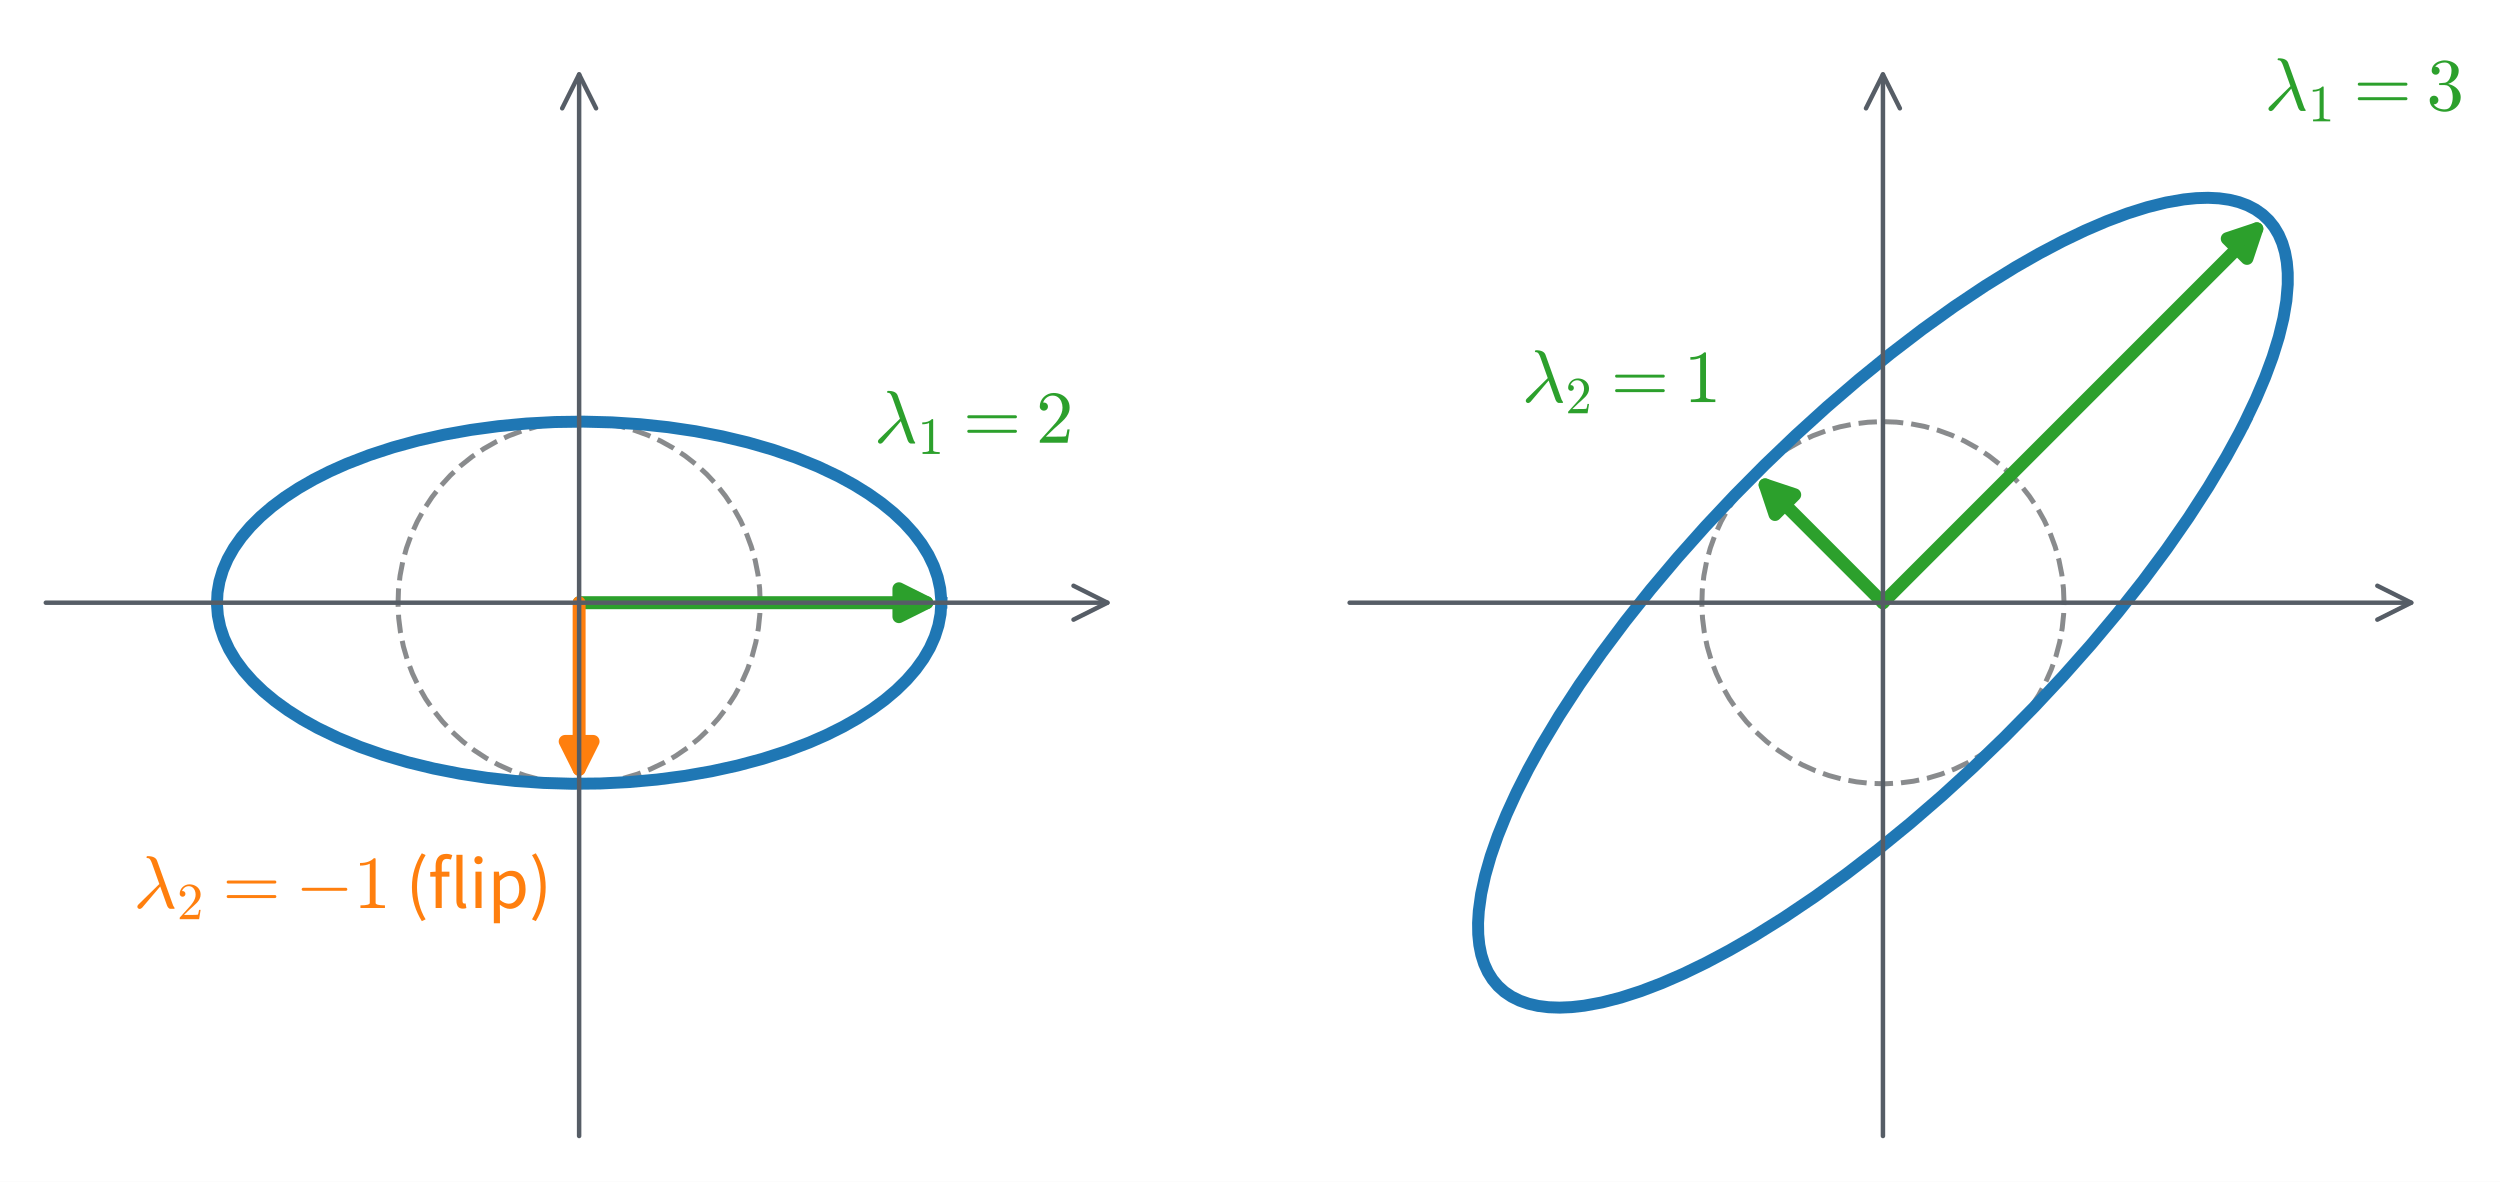
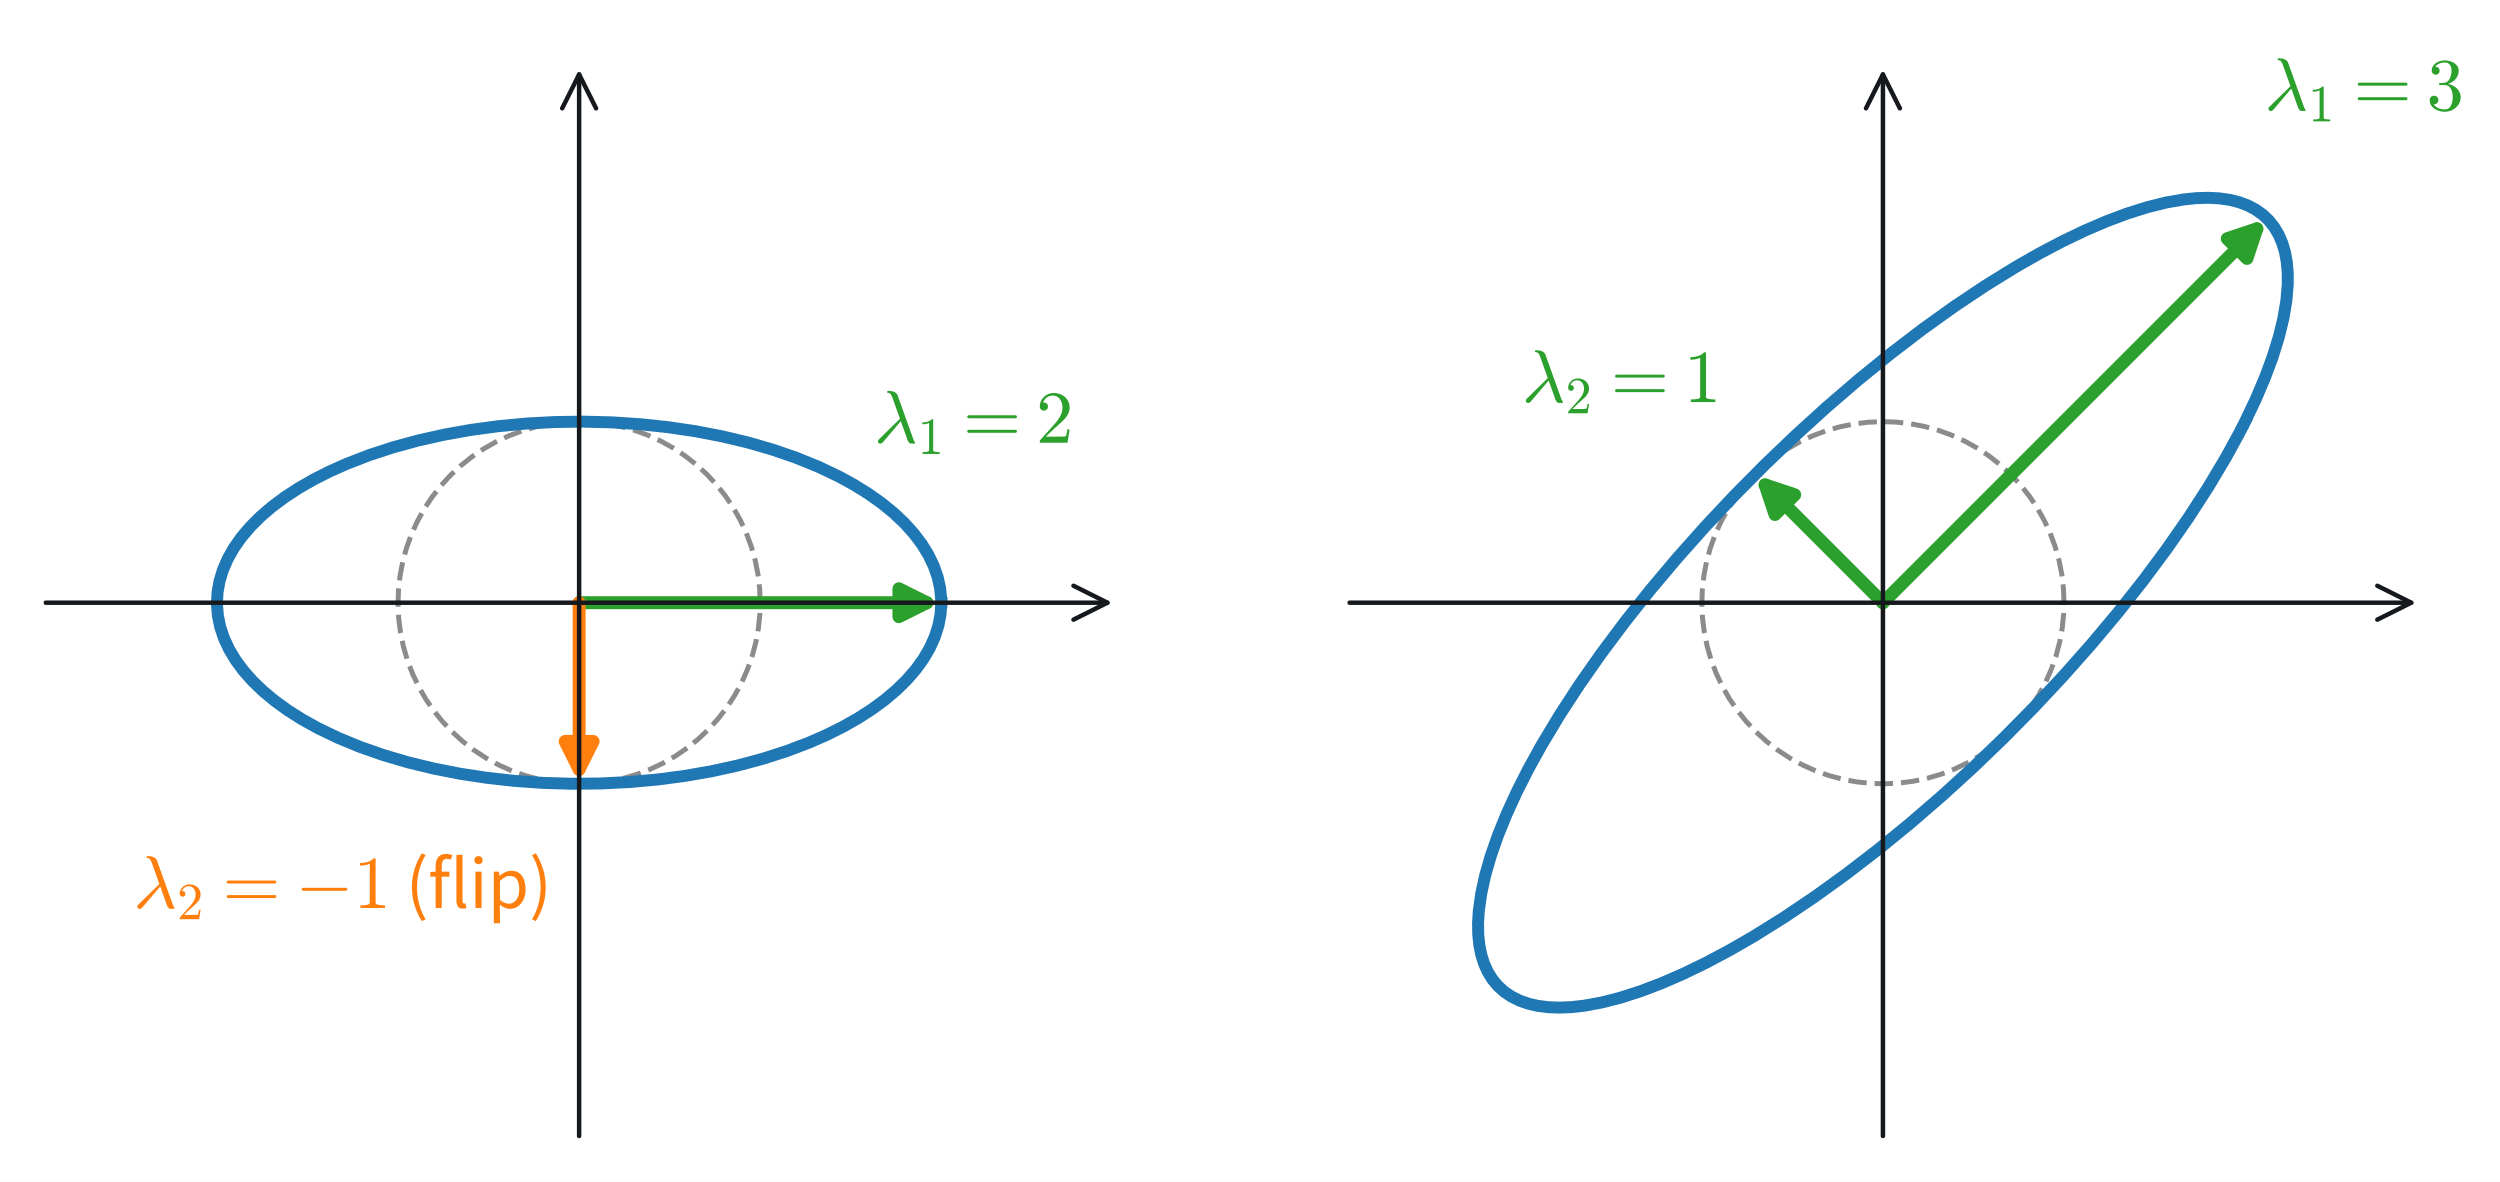
<svg xmlns="http://www.w3.org/2000/svg" xmlns:xlink="http://www.w3.org/1999/xlink" width="501.898pt" height="237.263pt" viewBox="0 0 501.898 237.263" version="1.1">
  <defs>
    <style type="text/css">*{stroke-linejoin: round; stroke-linecap: butt}</style>
  </defs>
  <g id="figure_1">
    <g id="patch_1">
      <path d="M 0 237.263  L 501.898 237.263  L 501.898 0  L 0 0  z " style="fill: #ffffff" />
    </g>
    <g id="axes_1">
      <g id="line2d_1">
        <path d="M 152.618 120.999  L 152.506 118.14  L 152.168 115.298  L 151.609 112.492  L 150.83 109.738  L 149.837 107.054  L 148.636 104.457  L 147.235 101.962  L 145.641 99.584  L 143.866 97.34  L 141.92 95.242  L 139.814 93.304  L 137.563 91.538  L 135.179 89.954  L 132.679 88.562  L 130.077 87.371  L 127.389 86.389  L 124.632 85.621  L 121.823 85.073  L 118.98 84.747  L 116.121 84.645  L 113.262 84.769  L 110.421 85.117  L 107.617 85.688  L 104.866 86.478  L 102.186 87.481  L 99.593 88.692  L 97.104 90.103  L 94.733 91.706  L 92.496 93.49  L 90.406 95.445  L 88.476 97.558  L 86.718 99.816  L 85.144 102.206  L 83.762 104.712  L 82.581 107.319  L 81.61 110.011  L 80.853 112.77  L 80.315 115.581  L 80 118.425  L 79.91 121.286  L 80.045 124.144  L 80.405 126.983  L 80.987 129.785  L 81.787 132.533  L 82.801 135.209  L 84.022 137.797  L 85.443 140.281  L 87.055 142.645  L 88.848 144.875  L 90.811 146.958  L 92.932 148.879  L 95.197 150.628  L 97.593 152.193  L 100.104 153.565  L 102.716 154.735  L 105.411 155.696  L 108.174 156.443  L 110.987 156.969  L 113.832 157.273  L 116.693 157.351  L 119.551 157.205  L 122.389 156.834  L 125.188 156.242  L 127.932 155.43  L 130.605 154.406  L 133.188 153.174  L 135.666 151.744  L 138.024 150.122  L 140.247 148.32  L 142.322 146.349  L 144.235 144.221  L 145.975 141.949  L 147.531 139.547  L 148.893 137.03  L 150.053 134.414  L 151.003 131.715  L 151.738 128.949  L 152.254 126.135  L 152.546 123.288  L 152.618 120.999  L 152.618 120.999  " clip-path="url(#p3c214b21be)" style="fill: none; stroke-dasharray: 3.7,1.6; stroke-dashoffset: 0; stroke: #15181c; stroke-opacity: 0.5" />
      </g>
      <g id="line2d_2">
        <path d="M 188.973 120.999  L 188.829 123.288  L 188.397 125.567  L 187.678 127.828  L 186.677 130.063  L 185.396 132.261  L 183.842 134.414  L 182.019 136.515  L 179.935 138.554  L 177.599 140.523  L 175.019 142.414  L 172.207 144.221  L 169.172 145.936  L 165.928 147.552  L 162.487 149.062  L 157.929 150.793  L 153.113 152.339  L 148.069 153.691  L 142.827 154.841  L 137.421 155.781  L 131.884 156.505  L 126.25 157.009  L 120.555 157.291  L 114.833 157.347  L 109.119 157.178  L 103.45 156.785  L 97.86 156.17  L 92.384 155.337  L 87.057 154.292  L 81.91 153.04  L 76.976 151.59  L 72.286 149.95  L 67.868 148.131  L 63.749 146.143  L 60.688 144.441  L 57.847 142.645  L 55.238 140.764  L 52.871 138.804  L 50.755 136.773  L 48.899 134.68  L 47.31 132.533  L 45.995 130.34  L 44.959 128.109  L 44.205 125.851  L 43.737 123.573  L 43.557 121.286  L 43.665 118.997  L 44.061 116.716  L 44.744 114.452  L 45.71 112.214  L 46.956 110.011  L 48.477 107.851  L 50.266 105.744  L 52.318 103.697  L 54.623 101.718  L 57.173 99.816  L 59.957 97.999  L 62.964 96.272  L 66.183 94.644  L 69.6 93.12  L 74.131 91.371  L 78.922 89.806  L 83.945 88.434  L 89.168 87.264  L 94.559 86.302  L 100.084 85.556  L 105.71 85.03  L 111.401 84.726  L 117.122 84.647  L 122.838 84.794  L 128.513 85.165  L 134.113 85.757  L 139.601 86.568  L 144.945 87.593  L 150.112 88.824  L 155.068 90.255  L 159.784 91.877  L 164.231 93.678  L 168.38 95.65  L 171.468 97.34  L 174.337 99.125  L 176.976 100.996  L 179.374 102.946  L 181.522 104.968  L 183.411 107.054  L 185.033 109.195  L 186.383 111.383  L 187.454 113.609  L 188.244 115.864  L 188.747 118.14  L 188.964 120.427  L 188.973 120.999  L 188.973 120.999  " clip-path="url(#p3c214b21be)" style="fill: none; stroke: #1f77b4; stroke-width: 2.4; stroke-linecap: square" />
      </g>
      <g id="patch_2">
        <path d="M 116.264 120.999  Q 152.618 120.999 186.066 120.999  " style="fill: none; stroke: #2ca02c; stroke-width: 2.6; stroke-linecap: round" />
        <path d="M 180.466 118.199  L 186.066 120.999  L 180.466 123.799  z " style="fill: #2ca02c; stroke: #2ca02c; stroke-width: 2.6; stroke-linecap: round" />
      </g>
      <g id="text_1">
        <g style="fill: #2ca02c" transform="translate(175.4915 88.97281) scale(0.15 -0.15)">
          <defs>
            <path id="Cmmi10-9" d="M 325 109  Q 325 203 409 288  L 2209 2053  L 1575 3834  Q 1500 4038 1417 4156  Q 1334 4275 1178 4275  Q 1106 4275 1106 4359  Q 1113 4397 1138 4419  Q 1163 4441 1203 4441  Q 1875 4441 2016 4044  L 3316 416  Q 3400 144 3488 50  Q 3519 3 3519 -13  Q 3519 -72 3469 -72  L 3122 -72  Q 2963 -25 2869 206  L 2284 1844  L 738 25  Q 622 -84 531 -84  Q 450 -84 387 -28  Q 325 28 325 109  z " transform="scale(0.015625)" />
            <path id="Cmr10-64" d="M 594 0  L 594 225  Q 1394 225 1394 428  L 1394 3788  Q 1063 3628 556 3628  L 556 3853  Q 1341 3853 1741 4263  L 1831 4263  Q 1853 4263 1873 4245  Q 1894 4228 1894 4206  L 1894 428  Q 1894 225 2694 225  L 2694 0  L 594 0  z " transform="scale(0.015625)" />
            <path id="Cmr10-29" d="M 481 850  Q 428 850 393 890  Q 359 931 359 978  Q 359 1031 393 1068  Q 428 1106 481 1106  L 4500 1106  Q 4547 1106 4581 1068  Q 4616 1031 4616 978  Q 4616 931 4581 890  Q 4547 850 4500 850  L 481 850  z M 481 2094  Q 428 2094 393 2131  Q 359 2169 359 2222  Q 359 2269 393 2309  Q 428 2350 481 2350  L 4500 2350  Q 4547 2350 4581 2309  Q 4616 2269 4616 2222  Q 4616 2169 4581 2131  Q 4547 2094 4500 2094  L 481 2094  z " transform="scale(0.015625)" />
            <path id="Cmr10-31" d="M 319 0  L 319 172  Q 319 188 331 206  L 1325 1306  Q 1550 1550 1690 1715  Q 1831 1881 1968 2097  Q 2106 2313 2186 2536  Q 2266 2759 2266 3009  Q 2266 3272 2169 3511  Q 2072 3750 1880 3894  Q 1688 4038 1416 4038  Q 1138 4038 916 3870  Q 694 3703 603 3438  Q 628 3444 672 3444  Q 816 3444 917 3347  Q 1019 3250 1019 3097  Q 1019 2950 917 2848  Q 816 2747 672 2747  Q 522 2747 420 2851  Q 319 2956 319 3097  Q 319 3338 409 3548  Q 500 3759 670 3923  Q 841 4088 1055 4175  Q 1269 4263 1509 4263  Q 1875 4263 2190 4108  Q 2506 3953 2690 3670  Q 2875 3388 2875 3009  Q 2875 2731 2753 2481  Q 2631 2231 2440 2026  Q 2250 1822 1953 1562  Q 1656 1303 1563 1216  L 838 519  L 1453 519  Q 1906 519 2211 526  Q 2516 534 2534 550  Q 2609 631 2688 1141  L 2875 1141  L 2694 0  L 319 0  z " transform="scale(0.015625)" />
          </defs>
          <use xlink:href="#Cmmi10-9" transform="translate(0 0.609375)" />
          <use xlink:href="#Cmr10-64" transform="translate(58.30078 -14.39059) scale(0.7)" />
          <use xlink:href="#Cmr10-29" transform="translate(119.0213 0.609375)" />
          <use xlink:href="#Cmr10-31" transform="translate(216.7069 0.609375)" />
        </g>
      </g>
      <g id="patch_3">
        <path d="M 116.264 120.999  Q 116.264 139.177 116.264 154.447  " style="fill: none; stroke: #ff7f0e; stroke-width: 2.6; stroke-linecap: round" />
        <path d="M 119.064 148.847  L 116.264 154.447  L 113.464 148.847  z " style="fill: #ff7f0e; stroke: #ff7f0e; stroke-width: 2.6; stroke-linecap: round" />
      </g>
      <g id="text_2">
        <g style="fill: #ff7f0e" transform="translate(26.81046 182.404) scale(0.15 -0.15)">
          <defs>
            <path id="Cmsy10-11" d="M 653 1472  Q 600 1472 565 1512  Q 531 1553 531 1600  Q 531 1647 565 1687  Q 600 1728 653 1728  L 4325 1728  Q 4375 1728 4408 1687  Q 4441 1647 4441 1600  Q 4441 1553 4408 1512  Q 4375 1472 4325 1472  L 653 1472  z " transform="scale(0.015625)" />
            <path id="SourceSans3-Regular-1" transform="scale(0.015625)" />
            <path id="SourceSans3-Regular-5a2" d="M 1370 -1126  Q 973 -480 749 227  Q 525 934 525 1779  Q 525 2624 749 3334  Q 973 4045 1370 4685  L 1696 4531  Q 1325 3923 1142 3216  Q 960 2509 960 1779  Q 960 1050 1142 342  Q 1325 -365 1696 -973  L 1370 -1126  z " transform="scale(0.015625)" />
            <path id="SourceSans3-Regular-21" d="M 614 0  L 614 2682  L 154 2682  L 154 3078  L 614 3110  L 614 3603  Q 614 4077 835 4355  Q 1056 4634 1523 4634  Q 1670 4634 1804 4605  Q 1939 4576 2042 4531  L 1926 4147  Q 1734 4205 1574 4205  Q 1139 4205 1139 3603  L 1139 3110  L 1798 3110  L 1798 2682  L 1139 2682  L 1139 0  L 614 0  z " transform="scale(0.015625)" />
            <path id="SourceSans3-Regular-27" d="M 1082 -58  Q 787 -58 656 124  Q 525 307 525 640  L 525 4557  L 1050 4557  L 1050 602  Q 1050 480 1094 429  Q 1139 378 1203 378  Q 1229 378 1251 381  Q 1274 384 1312 390  L 1382 -6  Q 1267 -58 1082 -58  z " transform="scale(0.015625)" />
            <path id="SourceSans3-Regular-24" d="M 525 0  L 525 3110  L 1050 3110  L 1050 0  L 525 0  z M 787 3750  Q 633 3750 534 3843  Q 435 3936 435 4096  Q 435 4250 534 4346  Q 633 4442 787 4442  Q 941 4442 1040 4346  Q 1139 4250 1139 4096  Q 1139 3936 1040 3843  Q 941 3750 787 3750  z " transform="scale(0.015625)" />
            <path id="SourceSans3-Regular-2b" d="M 525 -1312  L 525 3110  L 960 3110  L 1005 2752  L 1024 2752  Q 1235 2931 1488 3059  Q 1741 3187 2016 3187  Q 2618 3187 2931 2755  Q 3245 2323 3245 1600  Q 3245 1075 3056 697  Q 2867 320 2563 121  Q 2259 -77 1901 -77  Q 1683 -77 1468 19  Q 1254 115 1037 282  L 1050 -262  L 1050 -1312  L 525 -1312  z M 1811 365  Q 2195 365 2448 694  Q 2701 1024 2701 1600  Q 2701 2112 2512 2429  Q 2323 2746 1882 2746  Q 1683 2746 1481 2637  Q 1280 2528 1050 2323  L 1050 691  Q 1261 512 1459 438  Q 1658 365 1811 365  z " transform="scale(0.015625)" />
            <path id="SourceSans3-Regular-5a3" d="M 570 -1126  L 243 -973  Q 614 -365 796 342  Q 979 1050 979 1779  Q 979 2509 796 3216  Q 614 3923 243 4531  L 570 4685  Q 966 4045 1190 3334  Q 1414 2624 1414 1779  Q 1414 934 1190 227  Q 966 -480 570 -1126  z " transform="scale(0.015625)" />
          </defs>
          <use xlink:href="#Cmmi10-9" transform="translate(0 0.796875)" />
          <use xlink:href="#Cmr10-31" transform="translate(58.30078 -14.20309) scale(0.7)" />
          <use xlink:href="#Cmr10-29" transform="translate(119.0213 0.796875)" />
          <use xlink:href="#Cmsy10-11" transform="translate(216.7069 0.796875)" />
          <use xlink:href="#Cmr10-64" transform="translate(294.3924 0.796875)" />
          <use xlink:href="#SourceSans3-Regular-1" transform="translate(344.3924 0.796875)" />
          <use xlink:href="#SourceSans3-Regular-5a2" transform="translate(364.3924 0.796875)" />
          <use xlink:href="#SourceSans3-Regular-21" transform="translate(394.6924 0.796875)" />
          <use xlink:href="#SourceSans3-Regular-27" transform="translate(423.8923 0.796875)" />
          <use xlink:href="#SourceSans3-Regular-24" transform="translate(449.3923 0.796875)" />
          <use xlink:href="#SourceSans3-Regular-2b" transform="translate(473.9923 0.796875)" />
          <use xlink:href="#SourceSans3-Regular-5a3" transform="translate(529.4922 0.796875)" />
        </g>
      </g>
      <g id="patch_4">
-         <path d="M 9.2 120.999  Q 116.263 120.999 222.319 120.999  " style="fill: none; stroke: #565d66; stroke-width: 0.9; stroke-linecap: round" />
-         <path d="M 215.519 117.599  L 222.319 120.999  L 215.519 124.399  " style="fill: none; stroke: #565d66; stroke-width: 0.9; stroke-linecap: round" />
+         <path d="M 9.2 120.999  Q 116.263 120.999 222.319 120.999  " style="fill: none; stroke: #15181c; stroke-width: 0.9; stroke-linecap: round" />
+         <path d="M 215.519 117.599  L 222.319 120.999  L 215.519 124.399  " style="fill: none; stroke: #15181c; stroke-width: 0.9; stroke-linecap: round" />
      </g>
      <g id="patch_5">
-         <path d="M 116.264 228.063  Q 116.264 121 116.264 14.944  " style="fill: none; stroke: #565d66; stroke-width: 0.9; stroke-linecap: round" />
-         <path d="M 112.864 21.744  L 116.264 14.944  L 119.664 21.744  " style="fill: none; stroke: #565d66; stroke-width: 0.9; stroke-linecap: round" />
+         <path d="M 116.264 228.063  Q 116.264 121 116.264 14.944  " style="fill: none; stroke: #15181c; stroke-width: 0.9; stroke-linecap: round" />
+         <path d="M 112.864 21.744  L 116.264 14.944  L 119.664 21.744  " style="fill: none; stroke: #15181c; stroke-width: 0.9; stroke-linecap: round" />
      </g>
    </g>
    <g id="axes_2">
      <g id="line2d_3">
        <path d="M 414.371 120.999  L 414.258 118.14  L 413.921 115.298  L 413.361 112.492  L 412.583 109.738  L 411.59 107.054  L 410.389 104.457  L 408.988 101.962  L 407.394 99.584  L 405.619 97.34  L 403.672 95.242  L 401.567 93.304  L 399.315 91.538  L 396.932 89.954  L 394.432 88.562  L 391.829 87.371  L 389.142 86.389  L 386.385 85.621  L 383.576 85.073  L 380.733 84.747  L 377.873 84.645  L 375.014 84.769  L 372.174 85.117  L 369.37 85.688  L 366.619 86.478  L 363.939 87.481  L 361.346 88.692  L 358.857 90.103  L 356.486 91.706  L 354.249 93.49  L 352.158 95.445  L 350.229 97.558  L 348.471 99.816  L 346.896 102.206  L 345.514 104.712  L 344.334 107.319  L 343.362 110.011  L 342.605 112.77  L 342.068 115.581  L 341.753 118.425  L 341.663 121.286  L 341.798 124.144  L 342.158 126.983  L 342.739 129.785  L 343.54 132.533  L 344.554 135.209  L 345.775 137.797  L 347.196 140.281  L 348.808 142.645  L 350.601 144.875  L 352.564 146.958  L 354.685 148.879  L 356.95 150.628  L 359.346 152.193  L 361.857 153.565  L 364.469 154.735  L 367.164 155.696  L 369.927 156.443  L 372.74 156.969  L 375.585 157.273  L 378.446 157.351  L 381.304 157.205  L 384.141 156.834  L 386.941 156.242  L 389.685 155.43  L 392.357 154.406  L 394.94 153.174  L 397.419 151.744  L 399.777 150.122  L 402 148.32  L 404.075 146.349  L 405.988 144.221  L 407.728 141.949  L 409.283 139.547  L 410.645 137.03  L 411.805 134.414  L 412.756 131.715  L 413.491 128.949  L 414.006 126.135  L 414.299 123.288  L 414.371 120.999  L 414.371 120.999  " clip-path="url(#pd631d4324d)" style="fill: none; stroke-dasharray: 3.7,1.6; stroke-dashoffset: 0; stroke: #15181c; stroke-opacity: 0.5" />
      </g>
      <g id="line2d_4">
        <path d="M 450.725 84.645  L 452.87 80.14  L 454.717 75.797  L 456.26 71.634  L 457.493 67.666  L 458.41 63.91  L 459.009 60.381  L 459.287 57.091  L 459.283 54.79  L 459.098 52.637  L 458.733 50.636  L 458.187 48.792  L 457.462 47.109  L 456.56 45.591  L 455.483 44.241  L 454.233 43.063  L 452.813 42.058  L 451.226 41.23  L 449.475 40.58  L 447.565 40.109  L 445.5 39.818  L 443.284 39.709  L 440.923 39.781  L 438.421 40.035  L 434.877 40.653  L 431.107 41.591  L 427.127 42.843  L 422.952 44.405  L 418.599 46.272  L 414.084 48.434  L 409.427 50.884  L 404.645 53.613  L 398.521 57.398  L 392.271 61.577  L 385.931 66.124  L 379.543 71.012  L 373.146 76.209  L 366.778 81.683  L 360.481 87.402  L 354.291 93.328  L 348.249 99.426  L 342.392 105.658  L 336.755 111.984  L 331.373 118.367  L 326.281 124.765  L 321.51 131.141  L 317.088 137.453  L 313.044 143.664  L 309.403 149.734  L 306.794 154.464  L 304.469 159.061  L 302.435 163.507  L 300.701 167.785  L 299.274 171.877  L 298.159 175.767  L 297.36 179.44  L 296.882 182.881  L 296.734 185.301  L 296.768 187.578  L 296.983 189.706  L 297.379 191.682  L 297.954 193.499  L 298.709 195.154  L 299.64 196.645  L 300.746 197.966  L 302.025 199.116  L 303.473 200.091  L 305.088 200.89  L 306.865 201.51  L 308.801 201.951  L 310.892 202.211  L 313.132 202.29  L 315.517 202.188  L 318.041 201.904  L 321.615 201.246  L 325.412 200.269  L 329.417 198.977  L 333.615 197.377  L 337.99 195.473  L 342.523 193.274  L 347.197 190.788  L 351.993 188.026  L 358.131 184.2  L 364.393 179.983  L 370.738 175.401  L 377.129 170.481  L 383.526 165.255  L 389.888 159.754  L 396.177 154.013  L 402.353 148.068  L 408.378 141.955  L 414.215 135.712  L 419.828 129.378  L 425.182 122.992  L 430.244 116.594  L 434.982 110.223  L 439.367 103.919  L 443.371 97.721  L 446.971 91.667  L 449.545 86.952  L 450.725 84.645  L 450.725 84.645  " clip-path="url(#pd631d4324d)" style="fill: none; stroke: #1f77b4; stroke-width: 2.4; stroke-linecap: square" />
      </g>
      <g id="patch_6">
        <path d="M 378.016 120.999  Q 416.576 82.44 453.081 45.935  " style="fill: none; stroke: #2ca02c; stroke-width: 2.6; stroke-linecap: round" />
        <path d="M 447.141 47.915  L 453.081 45.935  L 451.101 51.875  z " style="fill: #2ca02c; stroke: #2ca02c; stroke-width: 2.6; stroke-linecap: round" />
      </g>
      <g id="text_3">
        <g style="fill: #2ca02c" transform="translate(454.648 22.2) scale(0.15 -0.15)">
          <defs>
            <path id="Cmr10-6e" d="M 609 494  Q 759 275 1012 169  Q 1266 63 1556 63  Q 1928 63 2084 380  Q 2241 697 2241 1100  Q 2241 1281 2208 1462  Q 2175 1644 2097 1800  Q 2019 1956 1883 2050  Q 1747 2144 1550 2144  L 1125 2144  Q 1069 2144 1069 2203  L 1069 2259  Q 1069 2309 1125 2309  L 1478 2338  Q 1703 2338 1851 2506  Q 2000 2675 2069 2917  Q 2138 3159 2138 3378  Q 2138 3684 1994 3881  Q 1850 4078 1556 4078  Q 1313 4078 1091 3986  Q 869 3894 738 3706  Q 750 3709 759 3711  Q 769 3713 781 3713  Q 925 3713 1022 3613  Q 1119 3513 1119 3372  Q 1119 3234 1022 3134  Q 925 3034 781 3034  Q 641 3034 541 3134  Q 441 3234 441 3372  Q 441 3647 606 3850  Q 772 4053 1033 4158  Q 1294 4263 1556 4263  Q 1750 4263 1965 4205  Q 2181 4147 2356 4039  Q 2531 3931 2642 3762  Q 2753 3594 2753 3378  Q 2753 3109 2633 2881  Q 2513 2653 2303 2487  Q 2094 2322 1844 2241  Q 2122 2188 2372 2031  Q 2622 1875 2773 1631  Q 2925 1388 2925 1106  Q 2925 753 2731 467  Q 2538 181 2222 20  Q 1906 -141 1556 -141  Q 1256 -141 954 -26  Q 653 88 461 316  Q 269 544 269 863  Q 269 1022 375 1128  Q 481 1234 641 1234  Q 744 1234 830 1186  Q 916 1138 964 1050  Q 1013 963 1013 863  Q 1013 706 903 600  Q 794 494 641 494  L 609 494  z " transform="scale(0.015625)" />
          </defs>
          <use xlink:href="#Cmmi10-9" transform="translate(0 0.609375)" />
          <use xlink:href="#Cmr10-64" transform="translate(58.30078 -14.39059) scale(0.7)" />
          <use xlink:href="#Cmr10-29" transform="translate(119.0213 0.609375)" />
          <use xlink:href="#Cmr10-6e" transform="translate(216.7069 0.609375)" />
        </g>
      </g>
      <g id="patch_7">
        <path d="M 378.016 120.999  Q 365.163 108.146 354.365 97.348  " style="fill: none; stroke: #2ca02c; stroke-width: 2.6; stroke-linecap: round" />
        <path d="M 356.345 103.288  L 354.365 97.348  L 360.305 99.328  z " style="fill: #2ca02c; stroke: #2ca02c; stroke-width: 2.6; stroke-linecap: round" />
      </g>
      <g id="text_4">
        <g style="fill: #2ca02c" transform="translate(305.55 80.81092) scale(0.15 -0.15)">
          <use xlink:href="#Cmmi10-9" transform="translate(0 0.609375)" />
          <use xlink:href="#Cmr10-31" transform="translate(58.30078 -14.39059) scale(0.7)" />
          <use xlink:href="#Cmr10-29" transform="translate(119.0213 0.609375)" />
          <use xlink:href="#Cmr10-64" transform="translate(216.7069 0.609375)" />
        </g>
      </g>
      <g id="patch_8">
-         <path d="M 270.953 120.999  Q 378.016 120.999 484.072 120.999  " style="fill: none; stroke: #565d66; stroke-width: 0.9; stroke-linecap: round" />
-         <path d="M 477.272 117.599  L 484.072 120.999  L 477.272 124.399  " style="fill: none; stroke: #565d66; stroke-width: 0.9; stroke-linecap: round" />
+         <path d="M 270.953 120.999  Q 378.016 120.999 484.072 120.999  " style="fill: none; stroke: #15181c; stroke-width: 0.9; stroke-linecap: round" />
+         <path d="M 477.272 117.599  L 484.072 120.999  L 477.272 124.399  " style="fill: none; stroke: #15181c; stroke-width: 0.9; stroke-linecap: round" />
      </g>
      <g id="patch_9">
-         <path d="M 378.016 228.063  Q 378.016 121 378.016 14.944  " style="fill: none; stroke: #565d66; stroke-width: 0.9; stroke-linecap: round" />
-         <path d="M 374.616 21.744  L 378.016 14.944  L 381.416 21.744  " style="fill: none; stroke: #565d66; stroke-width: 0.9; stroke-linecap: round" />
+         <path d="M 378.016 228.063  Q 378.016 121 378.016 14.944  " style="fill: none; stroke: #15181c; stroke-width: 0.9; stroke-linecap: round" />
+         <path d="M 374.616 21.744  L 378.016 14.944  L 381.416 21.744  " style="fill: none; stroke: #15181c; stroke-width: 0.9; stroke-linecap: round" />
      </g>
    </g>
  </g>
  <defs>
    <clipPath id="p3c214b21be">
      <rect x="7.2" y="11.936" width="218.127" height="218.127" />
    </clipPath>
    <clipPath id="pd631d4324d">
      <rect x="268.953" y="11.936" width="218.127" height="218.127" />
    </clipPath>
  </defs>
</svg>
